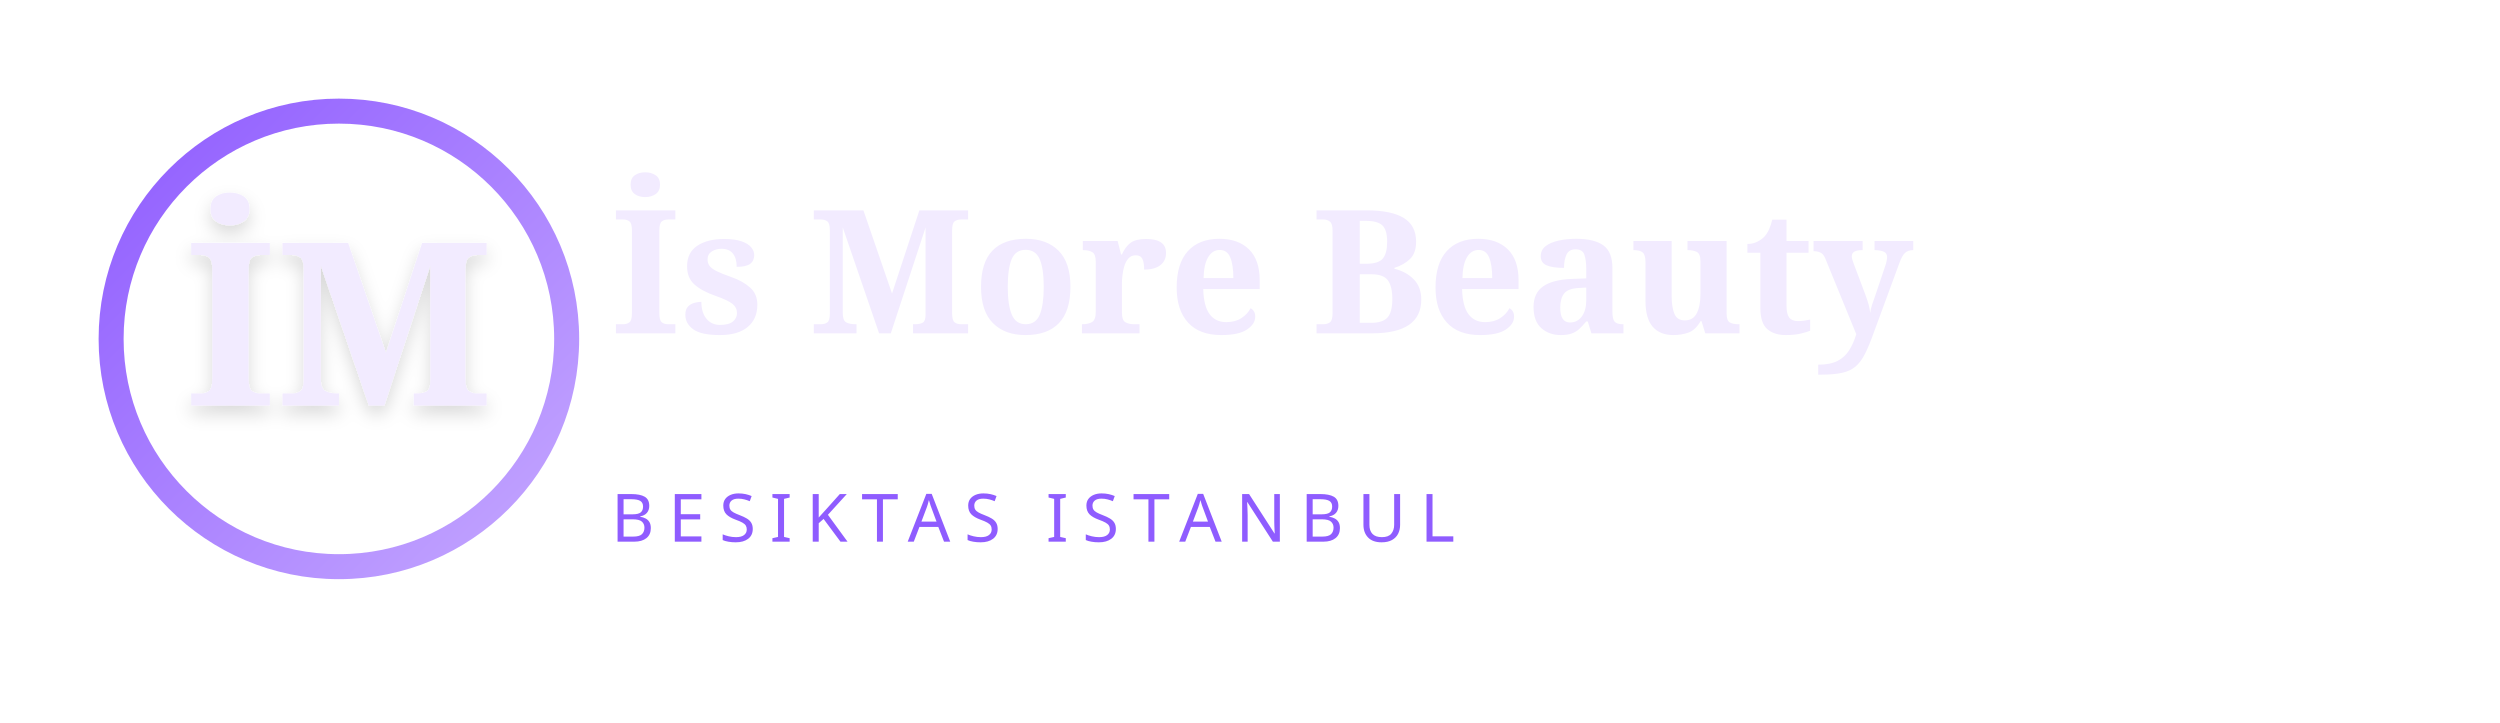
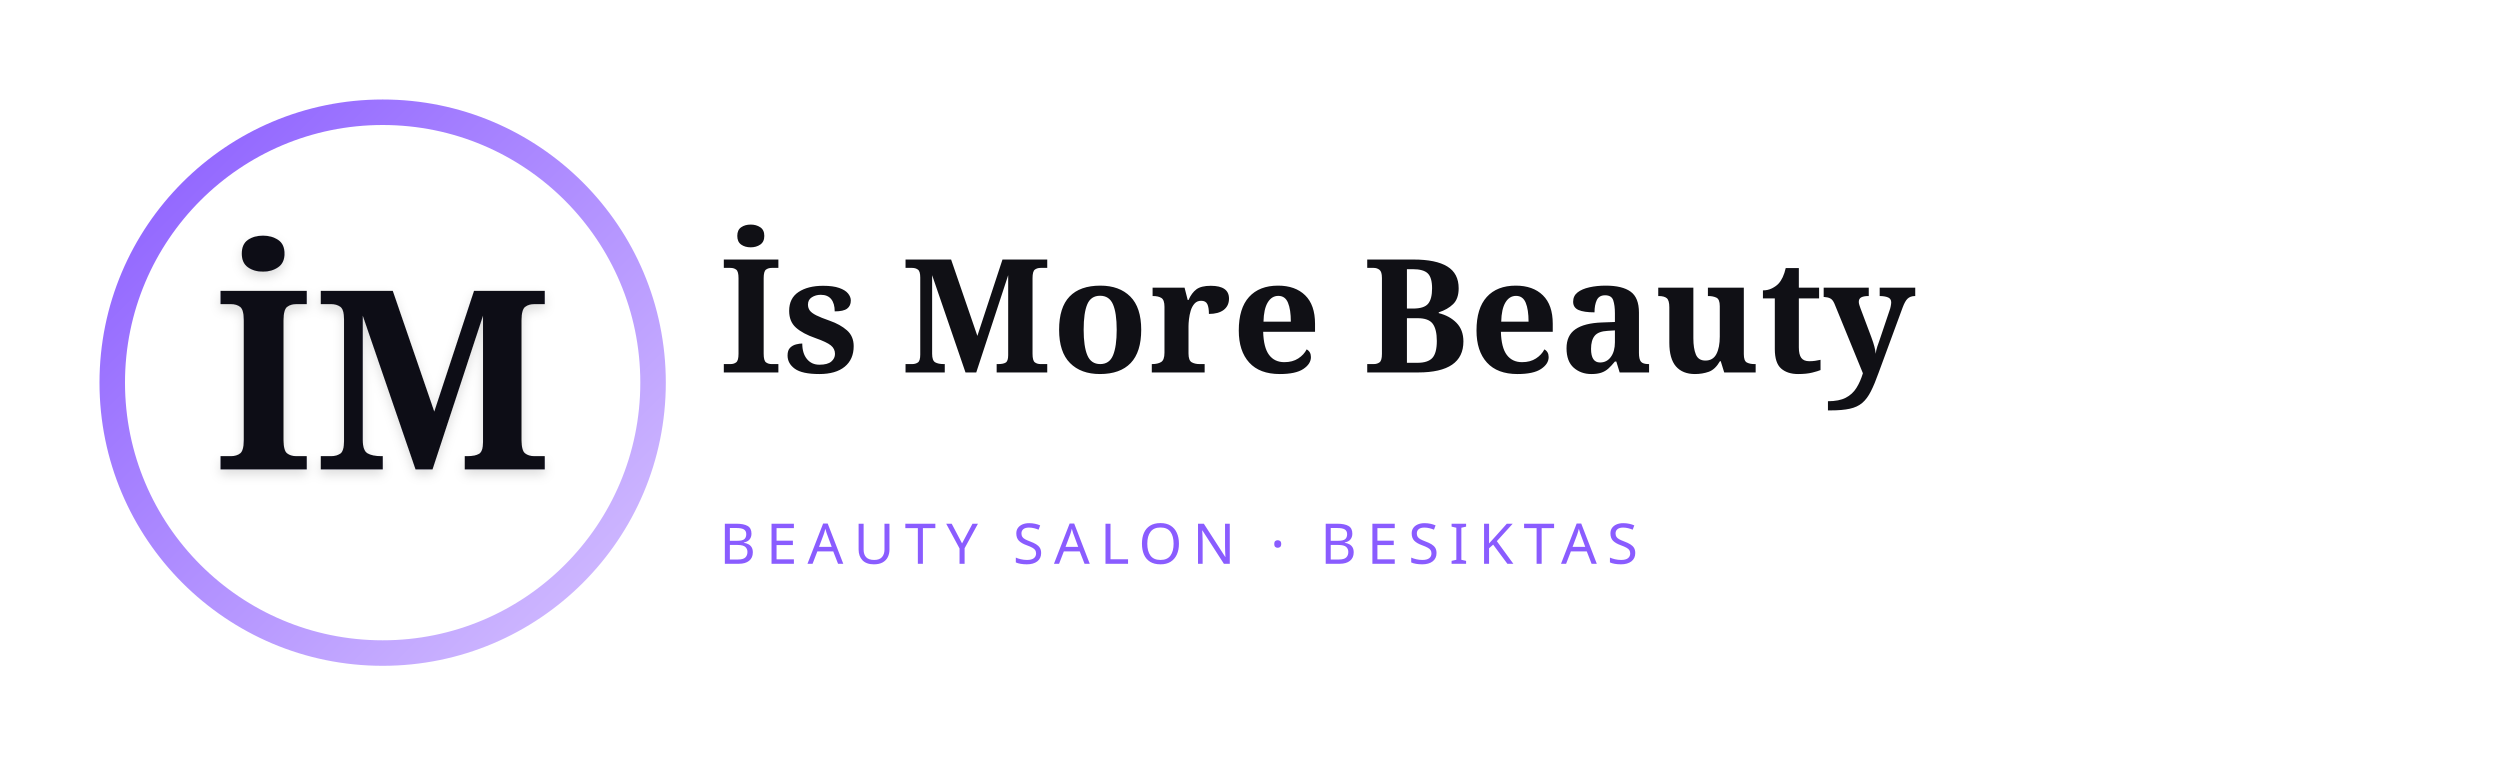
- <svg xmlns="http://www.w3.org/2000/svg" width="900" height="260" viewBox="0 0 900 260" role="img" aria-label="İs More Beauty logo">
+ <svg xmlns="http://www.w3.org/2000/svg" width="980" height="300" viewBox="0 0 980 300" role="img" aria-label="İs More Beauty logo">
  <defs>
    <linearGradient id="g" x1="0" y1="0" x2="1" y2="1">
-       <stop offset="0%" stop-color="#8f5cff" />
-       <stop offset="100%" stop-color="#c5a8ff" />
+       <stop offset="0%" stop-color="#8a5cff" />
+       <stop offset="100%" stop-color="#d6c2ff" />
    </linearGradient>
-     <filter id="s" x="-20%" y="-20%" width="140%" height="140%">
-       <feDropShadow dx="0" dy="3" stdDeviation="3" flood-color="#000" flood-opacity="0.15" />
+     <filter id="shadow" x="-30%" y="-30%" width="160%" height="160%">
+       <feDropShadow dx="0" dy="2" stdDeviation="2" flood-color="#000" flood-opacity="0.14" />
    </filter>
  </defs>
-   <rect width="900" height="260" fill="none" />
-   <g transform="translate(30,30)">
-     <circle cx="92" cy="92" r="82" fill="none" stroke="url(#g)" stroke-width="9" />
-     <text x="92" y="116" text-anchor="middle" font-family="'Playfair Display', serif" font-size="82" font-weight="700" fill="#f2ebff" filter="url(#s)">İM</text>
+   <rect width="980" height="300" fill="none" />
+   <g transform="translate(24,24)">
+     <circle cx="126" cy="126" r="106" fill="none" stroke="url(#g)" stroke-width="10" />
+     <text x="126" y="160" text-anchor="middle" font-family="'Playfair Display',serif" font-size="98" font-weight="700" fill="#101015" filter="url(#shadow)">İM</text>
  </g>
-   <g transform="translate(220,50)">
-     <text x="0" y="70" font-family="'Playfair Display', serif" font-size="62" fill="#f2ebff" font-weight="600">İs More Beauty</text>
-     <line x1="0" y1="96" x2="620" y2="96" stroke="url(#g)" stroke-width="4" />
-     <text x="0" y="145" font-family="'Manrope', sans-serif" font-size="24" fill="#8f5cff" letter-spacing="5">BESIKTAS ISTANBUL</text>
+   <g transform="translate(282,76)">
+     <text x="0" y="70" font-family="'Playfair Display',serif" font-size="62" fill="#101015" font-weight="600">İs More Beauty</text>
+     <line x1="0" y1="96" x2="640" y2="96" stroke="url(#g)" stroke-width="4" />
+     <text x="0" y="145" font-family="'Manrope',sans-serif" font-size="22" letter-spacing="4" fill="#8a5cff">BEAUTY SALON · BESIKTAS</text>
  </g>
</svg>
